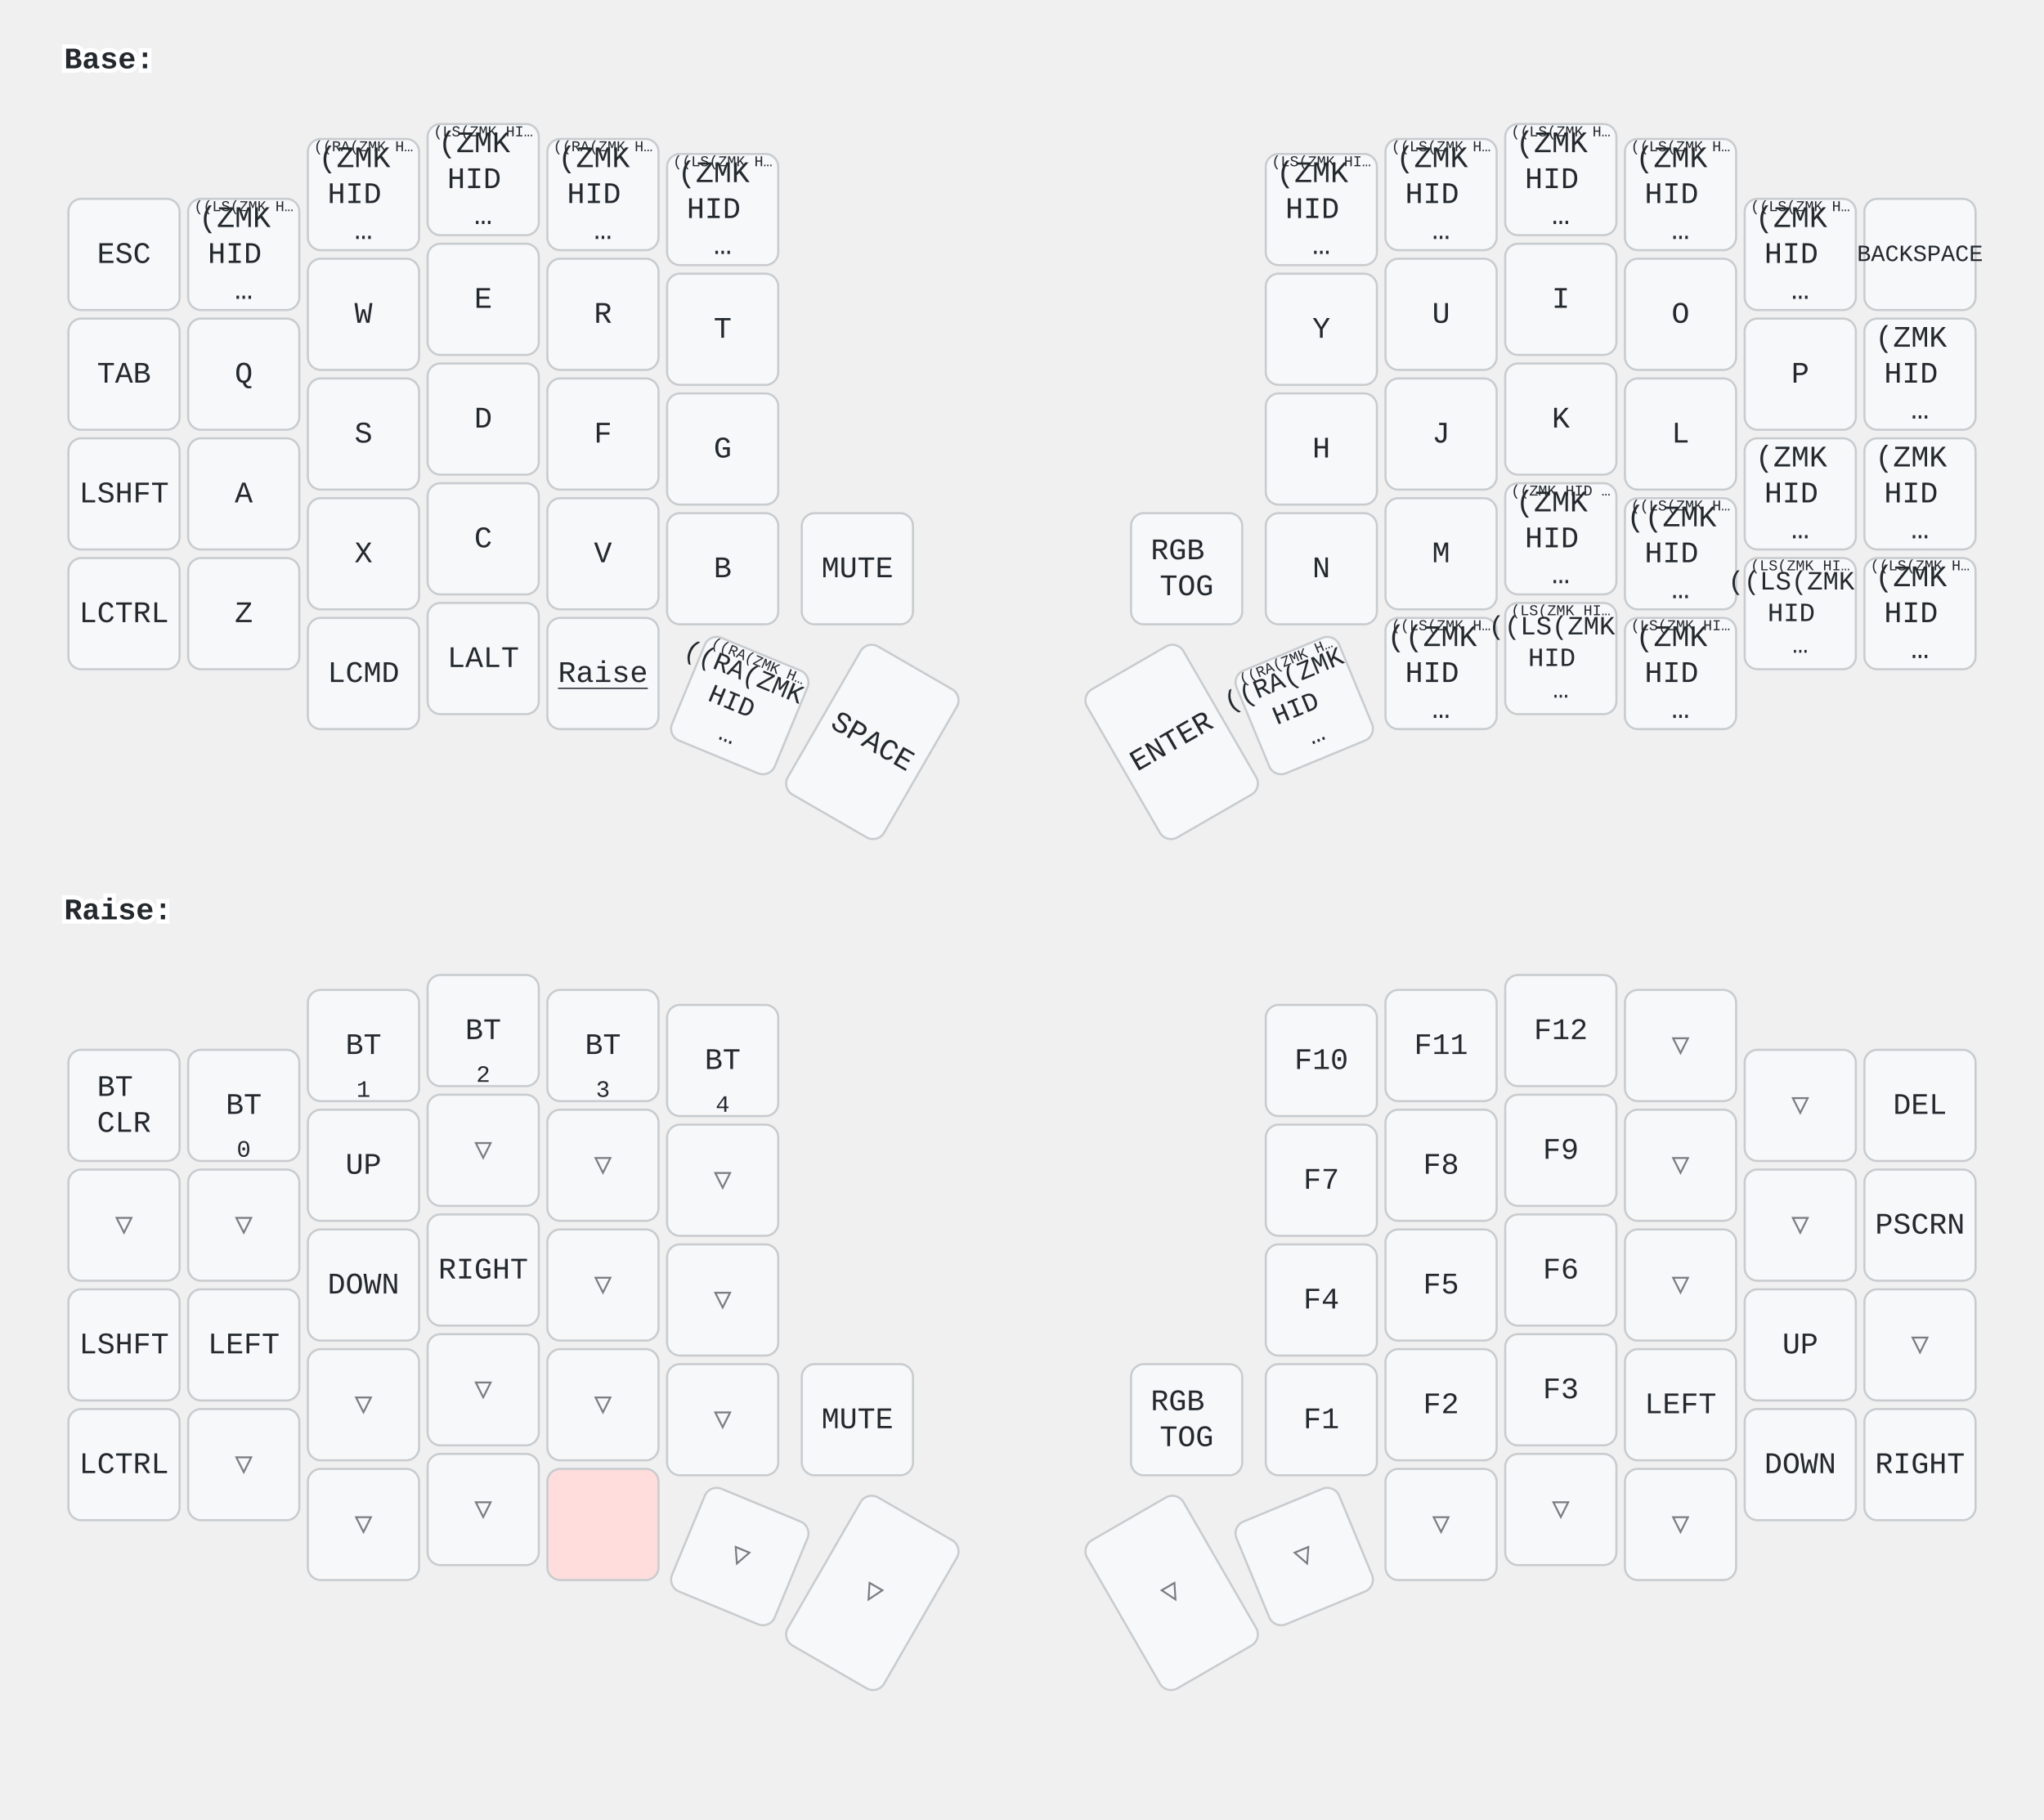
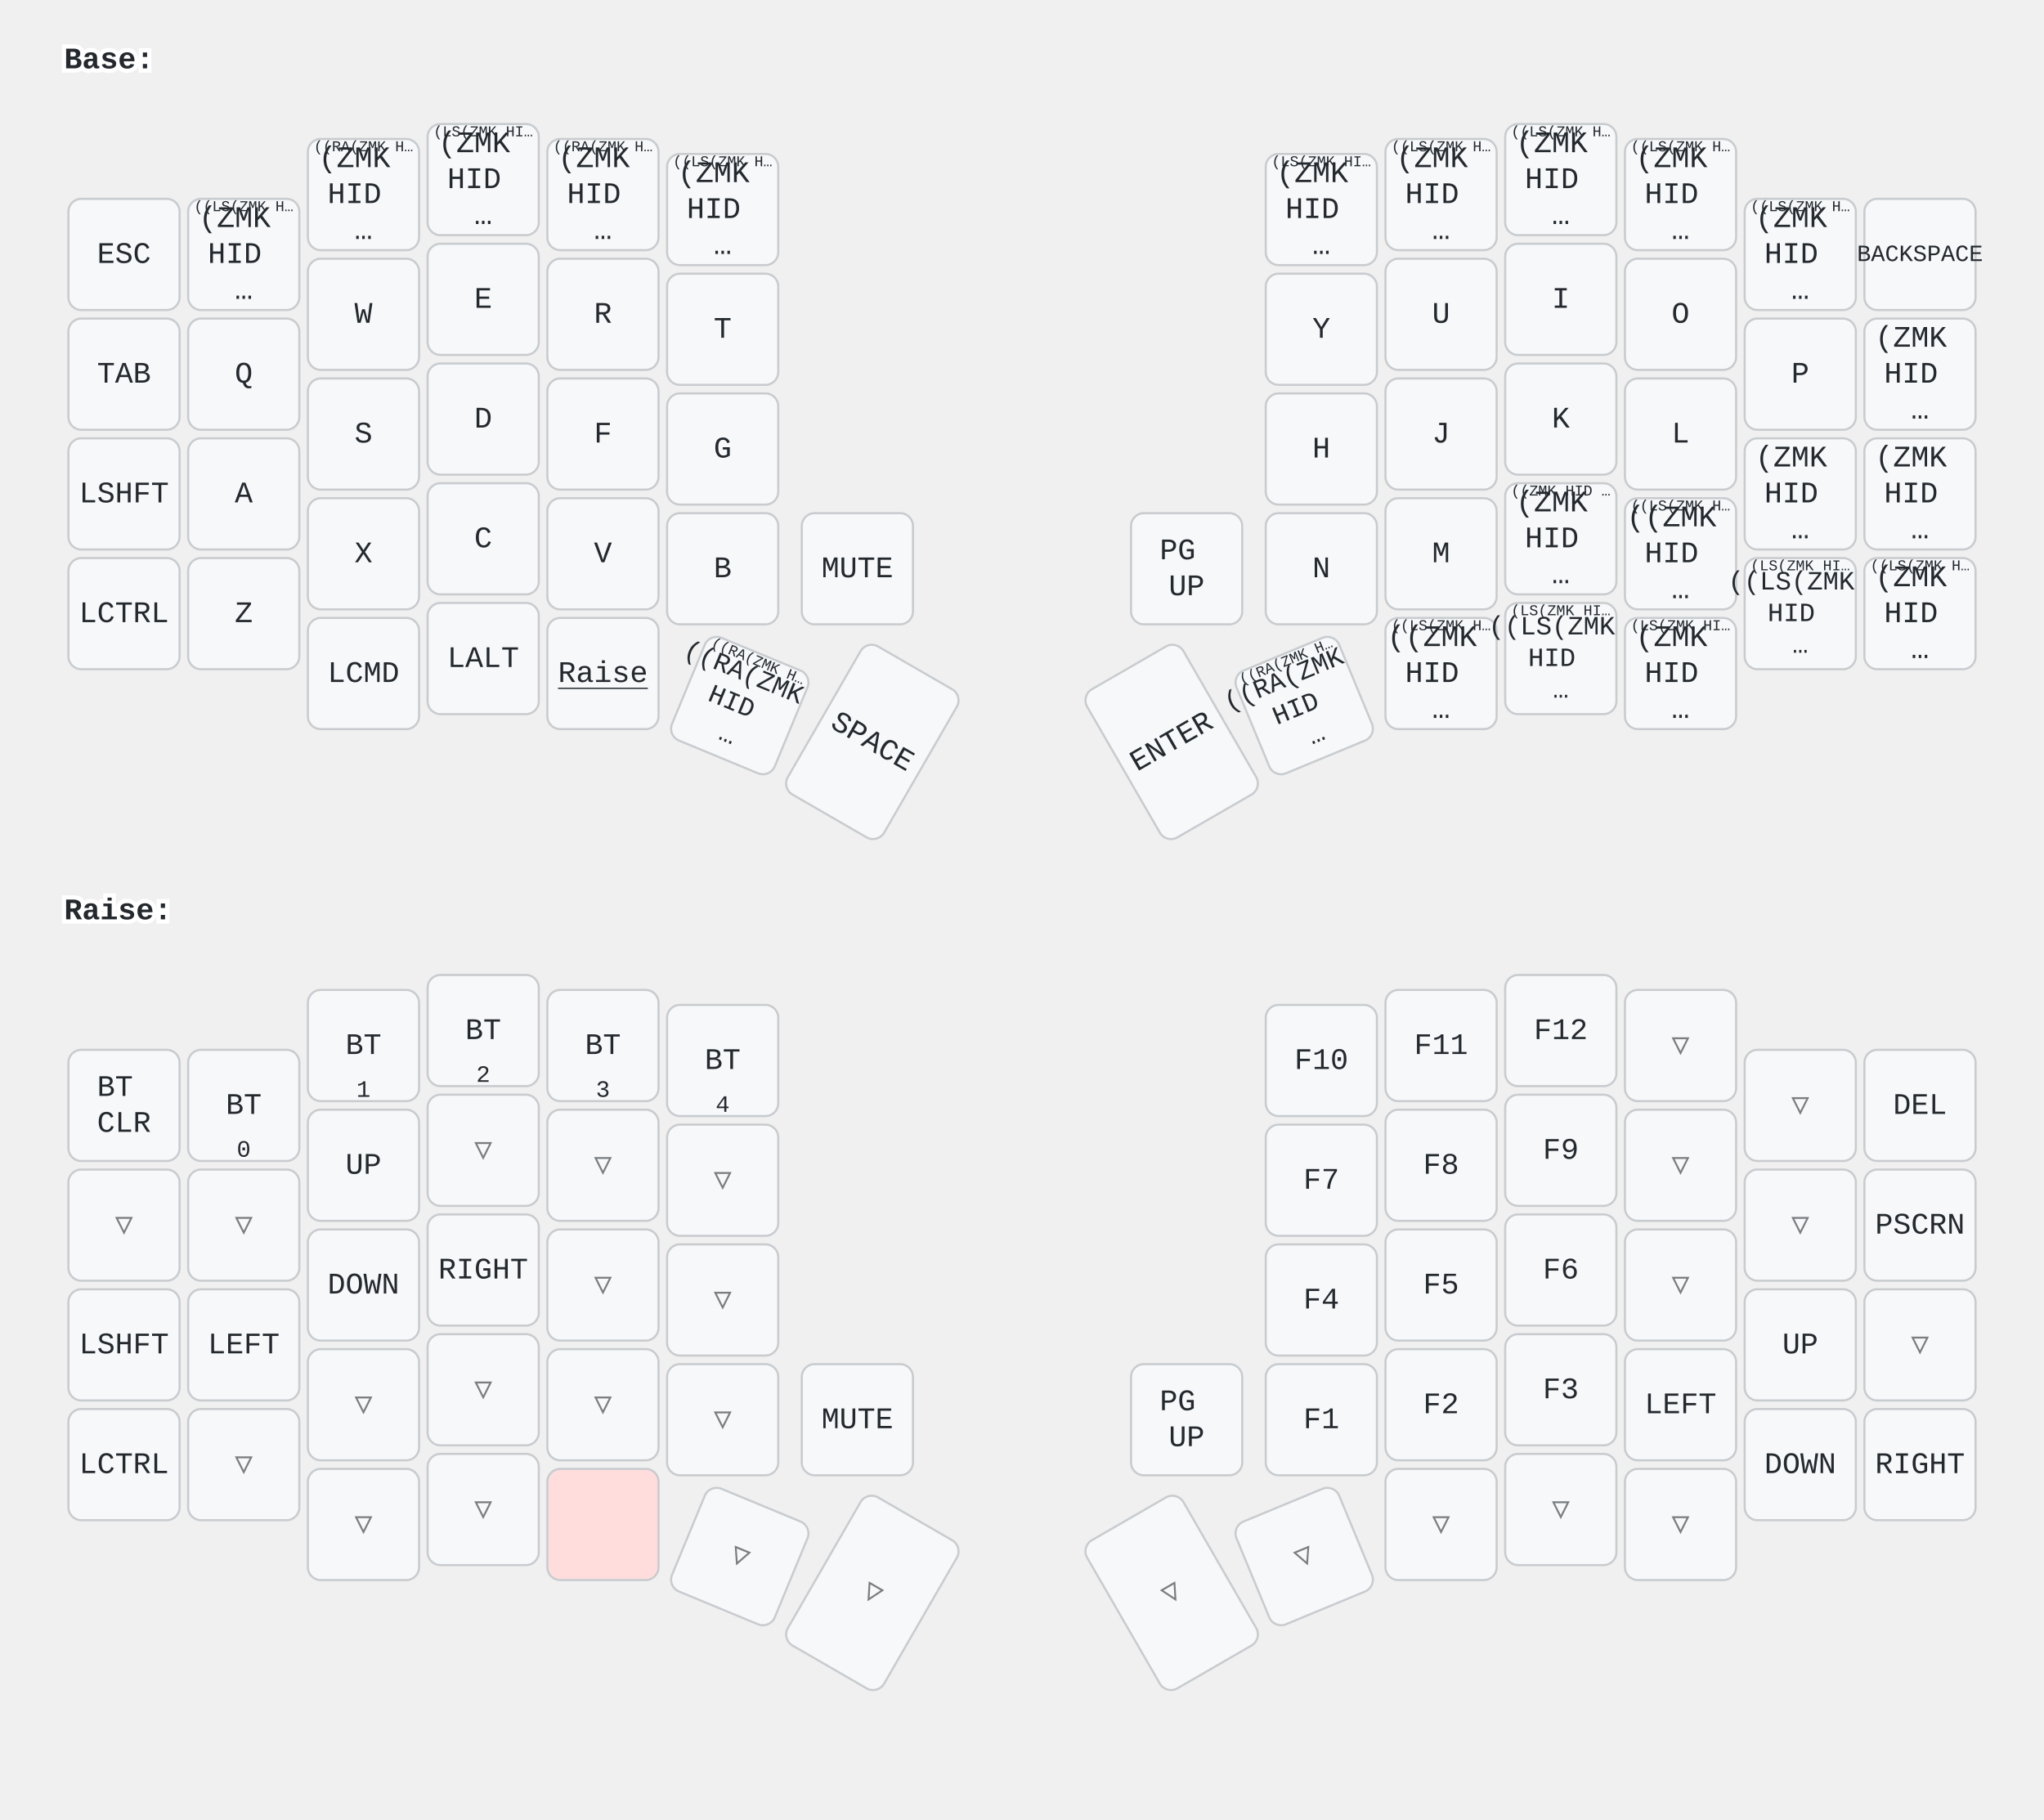
<svg xmlns="http://www.w3.org/2000/svg" width="956" height="851" viewBox="0 0 956 851" class="keymap">
  <style>/* inherit to force styles through use tags */
svg path {
    fill: inherit;
}

/* font and background color specifications */
svg.keymap {
    font-family: SFMono-Regular,Consolas,Liberation Mono,Menlo,monospace;
    font-size: 14px;
    font-kerning: normal;
    text-rendering: optimizeLegibility;
    fill: #24292e;
}

/* default key styling */
rect.key {
    fill: #f6f8fa;
}

rect.key, rect.combo {
    stroke: #c9cccf;
    stroke-width: 1;
}

/* default key side styling, only used is draw_key_sides is set */
rect.side {
    filter: brightness(90%);
}

/* color accent for combo boxes */
rect.combo, rect.combo-separate {
    fill: #cdf;
}

/* color accent for held keys */
rect.held, rect.combo.held {
    fill: #fdd;
}

/* color accent for ghost (optional) keys */
rect.ghost, rect.combo.ghost {
    stroke-dasharray: 4, 4;
    stroke-width: 2;
}

text {
    text-anchor: middle;
    dominant-baseline: middle;
}

/* styling for layer labels */
text.label {
    font-weight: bold;
    text-anchor: start;
    stroke: white;
    stroke-width: 4;
    paint-order: stroke;
}

/* styling for optional footer */
text.footer {
    text-anchor: end;
    dominant-baseline: auto;
    stroke: white;
    stroke-width: 4;
    paint-order: stroke;
}

/* styling for combo tap, and key non-tap label text */
text.combo, text.hold, text.shifted, text.left, text.right {
    font-size: 11px;
}

text.hold {
    text-anchor: middle;
    dominant-baseline: auto;
}

text.shifted {
    text-anchor: middle;
    dominant-baseline: hanging;
}

text.left {
    text-anchor: start;
}

text.right {
    text-anchor: end;
}

text.layer-activator {
    text-decoration: underline;
}

/* styling for hold/shifted label text in combo box */
text.combo.hold, text.combo.shifted, text.combo.left, text.combo.right {
    font-size: 8px;
}

/* lighter symbol for transparent keys */
text.trans {
    fill: #7b7e81;
}

/* styling for combo dendrons */
path.combo {
    stroke-width: 1;
    stroke: gray;
    fill: none;
}

/* Start Tabler Icons Cleanup */
/* cannot use height/width with glyphs */
.icon-tabler &gt; path {
    fill: inherit;
    stroke: inherit;
    stroke-width: 2;
}
/* hide tabler's default box */
.icon-tabler &gt; path[stroke="none"][fill="none"] {
    visibility: hidden;
}
/* End Tabler Icons Cleanup */
</style>
  <g transform="translate(30, 0)" class="layer-Base">
    <text x="0" y="28" class="label" id="Base">Base:</text>
    <g transform="translate(0, 56)">
      <g transform="translate(28, 63)" class="key keypos-0">
        <rect rx="6" ry="6" x="-26" y="-26" width="52" height="52" class="key" />
        <text x="0" y="0" class="key tap">ESC</text>
      </g>
      <g transform="translate(84, 63)" class="key keypos-1">
        <rect rx="6" ry="6" x="-26" y="-26" width="52" height="52" class="key" />
        <text x="0" y="0" class="key tap">
          <tspan x="0" dy="-1.2em">(ZMK</tspan>
          <tspan x="0" dy="1.2em">HID</tspan>
          <tspan x="0" dy="1.2em">…</tspan>
        </text>
        <text x="0" y="-24" class="key shifted">
          <tspan style="font-size: 64%">((LS(ZMK H…</tspan>
        </text>
      </g>
      <g transform="translate(140, 35)" class="key keypos-2">
        <rect rx="6" ry="6" x="-26" y="-26" width="52" height="52" class="key" />
        <text x="0" y="0" class="key tap">
          <tspan x="0" dy="-1.2em">(ZMK</tspan>
          <tspan x="0" dy="1.2em">HID</tspan>
          <tspan x="0" dy="1.2em">…</tspan>
        </text>
        <text x="0" y="-24" class="key shifted">
          <tspan style="font-size: 64%">((RA(ZMK H…</tspan>
        </text>
      </g>
      <g transform="translate(196, 28)" class="key keypos-3">
        <rect rx="6" ry="6" x="-26" y="-26" width="52" height="52" class="key" />
        <text x="0" y="0" class="key tap">
          <tspan x="0" dy="-1.2em">(ZMK</tspan>
          <tspan x="0" dy="1.2em">HID</tspan>
          <tspan x="0" dy="1.2em">…</tspan>
        </text>
        <text x="0" y="-24" class="key shifted">
          <tspan style="font-size: 64%">(LS(ZMK HI…</tspan>
        </text>
      </g>
      <g transform="translate(252, 35)" class="key keypos-4">
        <rect rx="6" ry="6" x="-26" y="-26" width="52" height="52" class="key" />
        <text x="0" y="0" class="key tap">
          <tspan x="0" dy="-1.2em">(ZMK</tspan>
          <tspan x="0" dy="1.2em">HID</tspan>
          <tspan x="0" dy="1.2em">…</tspan>
        </text>
        <text x="0" y="-24" class="key shifted">
          <tspan style="font-size: 64%">((RA(ZMK H…</tspan>
        </text>
      </g>
      <g transform="translate(308, 42)" class="key keypos-5">
        <rect rx="6" ry="6" x="-26" y="-26" width="52" height="52" class="key" />
        <text x="0" y="0" class="key tap">
          <tspan x="0" dy="-1.2em">(ZMK</tspan>
          <tspan x="0" dy="1.2em">HID</tspan>
          <tspan x="0" dy="1.2em">…</tspan>
        </text>
        <text x="0" y="-24" class="key shifted">
          <tspan style="font-size: 64%">((LS(ZMK H…</tspan>
        </text>
      </g>
      <g transform="translate(588, 42)" class="key keypos-6">
        <rect rx="6" ry="6" x="-26" y="-26" width="52" height="52" class="key" />
        <text x="0" y="0" class="key tap">
          <tspan x="0" dy="-1.2em">(ZMK</tspan>
          <tspan x="0" dy="1.2em">HID</tspan>
          <tspan x="0" dy="1.2em">…</tspan>
        </text>
        <text x="0" y="-24" class="key shifted">
          <tspan style="font-size: 64%">(LS(ZMK HI…</tspan>
        </text>
      </g>
      <g transform="translate(644, 35)" class="key keypos-7">
        <rect rx="6" ry="6" x="-26" y="-26" width="52" height="52" class="key" />
        <text x="0" y="0" class="key tap">
          <tspan x="0" dy="-1.2em">(ZMK</tspan>
          <tspan x="0" dy="1.2em">HID</tspan>
          <tspan x="0" dy="1.2em">…</tspan>
        </text>
        <text x="0" y="-24" class="key shifted">
          <tspan style="font-size: 64%">((LS(ZMK H…</tspan>
        </text>
      </g>
      <g transform="translate(700, 28)" class="key keypos-8">
        <rect rx="6" ry="6" x="-26" y="-26" width="52" height="52" class="key" />
        <text x="0" y="0" class="key tap">
          <tspan x="0" dy="-1.2em">(ZMK</tspan>
          <tspan x="0" dy="1.2em">HID</tspan>
          <tspan x="0" dy="1.2em">…</tspan>
        </text>
        <text x="0" y="-24" class="key shifted">
          <tspan style="font-size: 64%">((LS(ZMK H…</tspan>
        </text>
      </g>
      <g transform="translate(756, 35)" class="key keypos-9">
        <rect rx="6" ry="6" x="-26" y="-26" width="52" height="52" class="key" />
        <text x="0" y="0" class="key tap">
          <tspan x="0" dy="-1.2em">(ZMK</tspan>
          <tspan x="0" dy="1.2em">HID</tspan>
          <tspan x="0" dy="1.2em">…</tspan>
        </text>
        <text x="0" y="-24" class="key shifted">
          <tspan style="font-size: 64%">((LS(ZMK H…</tspan>
        </text>
      </g>
      <g transform="translate(812, 63)" class="key keypos-10">
        <rect rx="6" ry="6" x="-26" y="-26" width="52" height="52" class="key" />
        <text x="0" y="0" class="key tap">
          <tspan x="0" dy="-1.2em">(ZMK</tspan>
          <tspan x="0" dy="1.2em">HID</tspan>
          <tspan x="0" dy="1.2em">…</tspan>
        </text>
        <text x="0" y="-24" class="key shifted">
          <tspan style="font-size: 64%">((LS(ZMK H…</tspan>
        </text>
      </g>
      <g transform="translate(868, 63)" class="key keypos-11">
        <rect rx="6" ry="6" x="-26" y="-26" width="52" height="52" class="key" />
        <text x="0" y="0" class="key tap">
          <tspan style="font-size: 78%">BACKSPACE</tspan>
        </text>
      </g>
      <g transform="translate(28, 119)" class="key keypos-12">
        <rect rx="6" ry="6" x="-26" y="-26" width="52" height="52" class="key" />
        <text x="0" y="0" class="key tap">TAB</text>
      </g>
      <g transform="translate(84, 119)" class="key keypos-13">
        <rect rx="6" ry="6" x="-26" y="-26" width="52" height="52" class="key" />
        <text x="0" y="0" class="key tap">Q</text>
      </g>
      <g transform="translate(140, 91)" class="key keypos-14">
        <rect rx="6" ry="6" x="-26" y="-26" width="52" height="52" class="key" />
        <text x="0" y="0" class="key tap">W</text>
      </g>
      <g transform="translate(196, 84)" class="key keypos-15">
        <rect rx="6" ry="6" x="-26" y="-26" width="52" height="52" class="key" />
        <text x="0" y="0" class="key tap">E</text>
      </g>
      <g transform="translate(252, 91)" class="key keypos-16">
        <rect rx="6" ry="6" x="-26" y="-26" width="52" height="52" class="key" />
        <text x="0" y="0" class="key tap">R</text>
      </g>
      <g transform="translate(308, 98)" class="key keypos-17">
        <rect rx="6" ry="6" x="-26" y="-26" width="52" height="52" class="key" />
        <text x="0" y="0" class="key tap">T</text>
      </g>
      <g transform="translate(588, 98)" class="key keypos-18">
        <rect rx="6" ry="6" x="-26" y="-26" width="52" height="52" class="key" />
        <text x="0" y="0" class="key tap">Y</text>
      </g>
      <g transform="translate(644, 91)" class="key keypos-19">
        <rect rx="6" ry="6" x="-26" y="-26" width="52" height="52" class="key" />
        <text x="0" y="0" class="key tap">U</text>
      </g>
      <g transform="translate(700, 84)" class="key keypos-20">
        <rect rx="6" ry="6" x="-26" y="-26" width="52" height="52" class="key" />
        <text x="0" y="0" class="key tap">I</text>
      </g>
      <g transform="translate(756, 91)" class="key keypos-21">
        <rect rx="6" ry="6" x="-26" y="-26" width="52" height="52" class="key" />
        <text x="0" y="0" class="key tap">O</text>
      </g>
      <g transform="translate(812, 119)" class="key keypos-22">
        <rect rx="6" ry="6" x="-26" y="-26" width="52" height="52" class="key" />
        <text x="0" y="0" class="key tap">P</text>
      </g>
      <g transform="translate(868, 119)" class="key keypos-23">
        <rect rx="6" ry="6" x="-26" y="-26" width="52" height="52" class="key" />
        <text x="0" y="0" class="key tap">
          <tspan x="0" dy="-1.2em">(ZMK</tspan>
          <tspan x="0" dy="1.2em">HID</tspan>
          <tspan x="0" dy="1.2em">…</tspan>
        </text>
      </g>
      <g transform="translate(28, 175)" class="key keypos-24">
        <rect rx="6" ry="6" x="-26" y="-26" width="52" height="52" class="key" />
        <text x="0" y="0" class="key tap">LSHFT</text>
      </g>
      <g transform="translate(84, 175)" class="key keypos-25">
        <rect rx="6" ry="6" x="-26" y="-26" width="52" height="52" class="key" />
        <text x="0" y="0" class="key tap">A</text>
      </g>
      <g transform="translate(140, 147)" class="key keypos-26">
        <rect rx="6" ry="6" x="-26" y="-26" width="52" height="52" class="key" />
        <text x="0" y="0" class="key tap">S</text>
      </g>
      <g transform="translate(196, 140)" class="key keypos-27">
        <rect rx="6" ry="6" x="-26" y="-26" width="52" height="52" class="key" />
        <text x="0" y="0" class="key tap">D</text>
      </g>
      <g transform="translate(252, 147)" class="key keypos-28">
        <rect rx="6" ry="6" x="-26" y="-26" width="52" height="52" class="key" />
        <text x="0" y="0" class="key tap">F</text>
      </g>
      <g transform="translate(308, 154)" class="key keypos-29">
        <rect rx="6" ry="6" x="-26" y="-26" width="52" height="52" class="key" />
        <text x="0" y="0" class="key tap">G</text>
      </g>
      <g transform="translate(588, 154)" class="key keypos-30">
        <rect rx="6" ry="6" x="-26" y="-26" width="52" height="52" class="key" />
        <text x="0" y="0" class="key tap">H</text>
      </g>
      <g transform="translate(644, 147)" class="key keypos-31">
        <rect rx="6" ry="6" x="-26" y="-26" width="52" height="52" class="key" />
        <text x="0" y="0" class="key tap">J</text>
      </g>
      <g transform="translate(700, 140)" class="key keypos-32">
        <rect rx="6" ry="6" x="-26" y="-26" width="52" height="52" class="key" />
        <text x="0" y="0" class="key tap">K</text>
      </g>
      <g transform="translate(756, 147)" class="key keypos-33">
        <rect rx="6" ry="6" x="-26" y="-26" width="52" height="52" class="key" />
        <text x="0" y="0" class="key tap">L</text>
      </g>
      <g transform="translate(812, 175)" class="key keypos-34">
        <rect rx="6" ry="6" x="-26" y="-26" width="52" height="52" class="key" />
        <text x="0" y="0" class="key tap">
          <tspan x="0" dy="-1.2em">(ZMK</tspan>
          <tspan x="0" dy="1.2em">HID</tspan>
          <tspan x="0" dy="1.2em">…</tspan>
        </text>
      </g>
      <g transform="translate(868, 175)" class="key keypos-35">
        <rect rx="6" ry="6" x="-26" y="-26" width="52" height="52" class="key" />
        <text x="0" y="0" class="key tap">
          <tspan x="0" dy="-1.2em">(ZMK</tspan>
          <tspan x="0" dy="1.2em">HID</tspan>
          <tspan x="0" dy="1.2em">…</tspan>
        </text>
      </g>
      <g transform="translate(28, 231)" class="key keypos-36">
        <rect rx="6" ry="6" x="-26" y="-26" width="52" height="52" class="key" />
        <text x="0" y="0" class="key tap">LCTRL</text>
      </g>
      <g transform="translate(84, 231)" class="key keypos-37">
        <rect rx="6" ry="6" x="-26" y="-26" width="52" height="52" class="key" />
        <text x="0" y="0" class="key tap">Z</text>
      </g>
      <g transform="translate(140, 203)" class="key keypos-38">
        <rect rx="6" ry="6" x="-26" y="-26" width="52" height="52" class="key" />
        <text x="0" y="0" class="key tap">X</text>
      </g>
      <g transform="translate(196, 196)" class="key keypos-39">
        <rect rx="6" ry="6" x="-26" y="-26" width="52" height="52" class="key" />
        <text x="0" y="0" class="key tap">C</text>
      </g>
      <g transform="translate(252, 203)" class="key keypos-40">
        <rect rx="6" ry="6" x="-26" y="-26" width="52" height="52" class="key" />
        <text x="0" y="0" class="key tap">V</text>
      </g>
      <g transform="translate(308, 210)" class="key keypos-41">
        <rect rx="6" ry="6" x="-26" y="-26" width="52" height="52" class="key" />
        <text x="0" y="0" class="key tap">B</text>
      </g>
      <g transform="translate(371, 210)" class="key keypos-42">
        <rect rx="6" ry="6" x="-26" y="-26" width="52" height="52" class="key" />
        <text x="0" y="0" class="key tap">MUTE</text>
      </g>
      <g transform="translate(525, 210)" class="key keypos-43">
        <rect rx="6" ry="6" x="-26" y="-26" width="52" height="52" class="key" />
        <text x="0" y="0" class="key tap">
-           <tspan x="0" dy="-0.6em">RGB</tspan>
-           <tspan x="0" dy="1.2em">TOG</tspan>
+           <tspan x="0" dy="-0.6em">PG</tspan>
+           <tspan x="0" dy="1.2em">UP</tspan>
        </text>
      </g>
      <g transform="translate(588, 210)" class="key keypos-44">
        <rect rx="6" ry="6" x="-26" y="-26" width="52" height="52" class="key" />
        <text x="0" y="0" class="key tap">N</text>
      </g>
      <g transform="translate(644, 203)" class="key keypos-45">
        <rect rx="6" ry="6" x="-26" y="-26" width="52" height="52" class="key" />
        <text x="0" y="0" class="key tap">M</text>
      </g>
      <g transform="translate(700, 196)" class="key keypos-46">
        <rect rx="6" ry="6" x="-26" y="-26" width="52" height="52" class="key" />
        <text x="0" y="0" class="key tap">
          <tspan x="0" dy="-1.2em">(ZMK</tspan>
          <tspan x="0" dy="1.2em">HID</tspan>
          <tspan x="0" dy="1.2em">…</tspan>
        </text>
        <text x="0" y="-24" class="key shifted">
          <tspan style="font-size: 64%">((ZMK HID …</tspan>
        </text>
      </g>
      <g transform="translate(756, 203)" class="key keypos-47">
        <rect rx="6" ry="6" x="-26" y="-26" width="52" height="52" class="key" />
        <text x="0" y="0" class="key tap">
          <tspan x="0" dy="-1.2em">((ZMK</tspan>
          <tspan x="0" dy="1.2em">HID</tspan>
          <tspan x="0" dy="1.2em">…</tspan>
        </text>
        <text x="0" y="-24" class="key shifted">
          <tspan style="font-size: 64%">((LS(ZMK H…</tspan>
        </text>
      </g>
      <g transform="translate(812, 231)" class="key keypos-48">
        <rect rx="6" ry="6" x="-26" y="-26" width="52" height="52" class="key" />
        <text x="0" y="0" class="key tap">
          <tspan x="0" dy="-1.2em" style="font-size: 88%">((LS(ZMK</tspan>
          <tspan x="0" dy="1.2em" style="font-size: 88%">HID</tspan>
          <tspan x="0" dy="1.2em" style="font-size: 88%">…</tspan>
        </text>
        <text x="0" y="-24" class="key shifted">
          <tspan style="font-size: 64%">(LS(ZMK HI…</tspan>
        </text>
      </g>
      <g transform="translate(868, 231)" class="key keypos-49">
        <rect rx="6" ry="6" x="-26" y="-26" width="52" height="52" class="key" />
        <text x="0" y="0" class="key tap">
          <tspan x="0" dy="-1.2em">(ZMK</tspan>
          <tspan x="0" dy="1.2em">HID</tspan>
          <tspan x="0" dy="1.2em">…</tspan>
        </text>
        <text x="0" y="-24" class="key shifted">
          <tspan style="font-size: 64%">((LS(ZMK H…</tspan>
        </text>
      </g>
      <g transform="translate(140, 259)" class="key keypos-50">
        <rect rx="6" ry="6" x="-26" y="-26" width="52" height="52" class="key" />
        <text x="0" y="0" class="key tap">LCMD</text>
      </g>
      <g transform="translate(196, 252)" class="key keypos-51">
        <rect rx="6" ry="6" x="-26" y="-26" width="52" height="52" class="key" />
        <text x="0" y="0" class="key tap">LALT</text>
      </g>
      <g transform="translate(252, 259)" class="key keypos-52">
        <rect rx="6" ry="6" x="-26" y="-26" width="52" height="52" class="key" />
        <a href="#Raise">
          <text x="0" y="0" class="key tap layer-activator">Raise</text>
        </a>
      </g>
      <g transform="translate(316, 274) rotate(22.5)" class="key keypos-53">
        <rect rx="6" ry="6" x="-26" y="-26" width="52" height="52" class="key" />
        <text x="0" y="0" class="key tap">
          <tspan x="0" dy="-1.2em" style="font-size: 88%">((RA(ZMK</tspan>
          <tspan x="0" dy="1.2em" style="font-size: 88%">HID</tspan>
          <tspan x="0" dy="1.2em" style="font-size: 88%">…</tspan>
        </text>
        <text x="0" y="-24" class="key shifted">
          <tspan style="font-size: 64%">((RA(ZMK H…</tspan>
        </text>
      </g>
      <g transform="translate(378, 291) rotate(30.0)" class="key keypos-54">
        <rect rx="6" ry="6" x="-26" y="-40" width="52" height="80" class="key" />
        <text x="0" y="0" class="key tap">SPACE</text>
      </g>
      <g transform="translate(518, 291) rotate(-30.0)" class="key keypos-55">
        <rect rx="6" ry="6" x="-26" y="-40" width="52" height="80" class="key" />
        <text x="0" y="0" class="key tap">ENTER</text>
      </g>
      <g transform="translate(580, 274) rotate(-22.5)" class="key keypos-56">
        <rect rx="6" ry="6" x="-26" y="-26" width="52" height="52" class="key" />
        <text x="0" y="0" class="key tap">
          <tspan x="0" dy="-1.2em" style="font-size: 88%">((RA(ZMK</tspan>
          <tspan x="0" dy="1.2em" style="font-size: 88%">HID</tspan>
          <tspan x="0" dy="1.2em" style="font-size: 88%">…</tspan>
        </text>
        <text x="0" y="-24" class="key shifted">
          <tspan style="font-size: 64%">((RA(ZMK H…</tspan>
        </text>
      </g>
      <g transform="translate(644, 259)" class="key keypos-57">
        <rect rx="6" ry="6" x="-26" y="-26" width="52" height="52" class="key" />
        <text x="0" y="0" class="key tap">
          <tspan x="0" dy="-1.2em">((ZMK</tspan>
          <tspan x="0" dy="1.2em">HID</tspan>
          <tspan x="0" dy="1.2em">…</tspan>
        </text>
        <text x="0" y="-24" class="key shifted">
          <tspan style="font-size: 64%">((LS(ZMK H…</tspan>
        </text>
      </g>
      <g transform="translate(700, 252)" class="key keypos-58">
        <rect rx="6" ry="6" x="-26" y="-26" width="52" height="52" class="key" />
        <text x="0" y="0" class="key tap">
          <tspan x="0" dy="-1.2em" style="font-size: 88%">((LS(ZMK</tspan>
          <tspan x="0" dy="1.2em" style="font-size: 88%">HID</tspan>
          <tspan x="0" dy="1.2em" style="font-size: 88%">…</tspan>
        </text>
        <text x="0" y="-24" class="key shifted">
          <tspan style="font-size: 64%">(LS(ZMK HI…</tspan>
        </text>
      </g>
      <g transform="translate(756, 259)" class="key keypos-59">
        <rect rx="6" ry="6" x="-26" y="-26" width="52" height="52" class="key" />
        <text x="0" y="0" class="key tap">
          <tspan x="0" dy="-1.2em">(ZMK</tspan>
          <tspan x="0" dy="1.2em">HID</tspan>
          <tspan x="0" dy="1.2em">…</tspan>
        </text>
        <text x="0" y="-24" class="key shifted">
          <tspan style="font-size: 64%">(LS(ZMK HI…</tspan>
        </text>
      </g>
    </g>
  </g>
  <g transform="translate(30, 398)" class="layer-Raise">
    <text x="0" y="28" class="label" id="Raise">Raise:</text>
    <g transform="translate(0, 56)">
      <g transform="translate(28, 63)" class="key keypos-0">
        <rect rx="6" ry="6" x="-26" y="-26" width="52" height="52" class="key" />
        <text x="0" y="0" class="key tap">
          <tspan x="0" dy="-0.6em">BT</tspan>
          <tspan x="0" dy="1.2em">CLR</tspan>
        </text>
      </g>
      <g transform="translate(84, 63)" class="key keypos-1">
        <rect rx="6" ry="6" x="-26" y="-26" width="52" height="52" class="key" />
        <text x="0" y="0" class="key tap">BT</text>
        <text x="0" y="24" class="key hold">0</text>
      </g>
      <g transform="translate(140, 35)" class="key keypos-2">
        <rect rx="6" ry="6" x="-26" y="-26" width="52" height="52" class="key" />
        <text x="0" y="0" class="key tap">BT</text>
        <text x="0" y="24" class="key hold">1</text>
      </g>
      <g transform="translate(196, 28)" class="key keypos-3">
        <rect rx="6" ry="6" x="-26" y="-26" width="52" height="52" class="key" />
        <text x="0" y="0" class="key tap">BT</text>
        <text x="0" y="24" class="key hold">2</text>
      </g>
      <g transform="translate(252, 35)" class="key keypos-4">
        <rect rx="6" ry="6" x="-26" y="-26" width="52" height="52" class="key" />
        <text x="0" y="0" class="key tap">BT</text>
        <text x="0" y="24" class="key hold">3</text>
      </g>
      <g transform="translate(308, 42)" class="key keypos-5">
        <rect rx="6" ry="6" x="-26" y="-26" width="52" height="52" class="key" />
        <text x="0" y="0" class="key tap">BT</text>
        <text x="0" y="24" class="key hold">4</text>
      </g>
      <g transform="translate(588, 42)" class="key keypos-6">
        <rect rx="6" ry="6" x="-26" y="-26" width="52" height="52" class="key" />
        <text x="0" y="0" class="key tap">F10</text>
      </g>
      <g transform="translate(644, 35)" class="key keypos-7">
        <rect rx="6" ry="6" x="-26" y="-26" width="52" height="52" class="key" />
        <text x="0" y="0" class="key tap">F11</text>
      </g>
      <g transform="translate(700, 28)" class="key keypos-8">
        <rect rx="6" ry="6" x="-26" y="-26" width="52" height="52" class="key" />
        <text x="0" y="0" class="key tap">F12</text>
      </g>
      <g transform="translate(756, 35)" class="key trans keypos-9">
        <rect rx="6" ry="6" x="-26" y="-26" width="52" height="52" class="key trans" />
        <text x="0" y="0" class="key trans tap">▽</text>
      </g>
      <g transform="translate(812, 63)" class="key trans keypos-10">
        <rect rx="6" ry="6" x="-26" y="-26" width="52" height="52" class="key trans" />
        <text x="0" y="0" class="key trans tap">▽</text>
      </g>
      <g transform="translate(868, 63)" class="key keypos-11">
        <rect rx="6" ry="6" x="-26" y="-26" width="52" height="52" class="key" />
        <text x="0" y="0" class="key tap">DEL</text>
      </g>
      <g transform="translate(28, 119)" class="key trans keypos-12">
        <rect rx="6" ry="6" x="-26" y="-26" width="52" height="52" class="key trans" />
        <text x="0" y="0" class="key trans tap">▽</text>
      </g>
      <g transform="translate(84, 119)" class="key trans keypos-13">
        <rect rx="6" ry="6" x="-26" y="-26" width="52" height="52" class="key trans" />
        <text x="0" y="0" class="key trans tap">▽</text>
      </g>
      <g transform="translate(140, 91)" class="key keypos-14">
        <rect rx="6" ry="6" x="-26" y="-26" width="52" height="52" class="key" />
        <text x="0" y="0" class="key tap">UP</text>
      </g>
      <g transform="translate(196, 84)" class="key trans keypos-15">
        <rect rx="6" ry="6" x="-26" y="-26" width="52" height="52" class="key trans" />
        <text x="0" y="0" class="key trans tap">▽</text>
      </g>
      <g transform="translate(252, 91)" class="key trans keypos-16">
        <rect rx="6" ry="6" x="-26" y="-26" width="52" height="52" class="key trans" />
        <text x="0" y="0" class="key trans tap">▽</text>
      </g>
      <g transform="translate(308, 98)" class="key trans keypos-17">
        <rect rx="6" ry="6" x="-26" y="-26" width="52" height="52" class="key trans" />
        <text x="0" y="0" class="key trans tap">▽</text>
      </g>
      <g transform="translate(588, 98)" class="key keypos-18">
        <rect rx="6" ry="6" x="-26" y="-26" width="52" height="52" class="key" />
        <text x="0" y="0" class="key tap">F7</text>
      </g>
      <g transform="translate(644, 91)" class="key keypos-19">
        <rect rx="6" ry="6" x="-26" y="-26" width="52" height="52" class="key" />
        <text x="0" y="0" class="key tap">F8</text>
      </g>
      <g transform="translate(700, 84)" class="key keypos-20">
        <rect rx="6" ry="6" x="-26" y="-26" width="52" height="52" class="key" />
        <text x="0" y="0" class="key tap">F9</text>
      </g>
      <g transform="translate(756, 91)" class="key trans keypos-21">
        <rect rx="6" ry="6" x="-26" y="-26" width="52" height="52" class="key trans" />
        <text x="0" y="0" class="key trans tap">▽</text>
      </g>
      <g transform="translate(812, 119)" class="key trans keypos-22">
        <rect rx="6" ry="6" x="-26" y="-26" width="52" height="52" class="key trans" />
        <text x="0" y="0" class="key trans tap">▽</text>
      </g>
      <g transform="translate(868, 119)" class="key keypos-23">
        <rect rx="6" ry="6" x="-26" y="-26" width="52" height="52" class="key" />
        <text x="0" y="0" class="key tap">PSCRN</text>
      </g>
      <g transform="translate(28, 175)" class="key keypos-24">
        <rect rx="6" ry="6" x="-26" y="-26" width="52" height="52" class="key" />
        <text x="0" y="0" class="key tap">LSHFT</text>
      </g>
      <g transform="translate(84, 175)" class="key keypos-25">
        <rect rx="6" ry="6" x="-26" y="-26" width="52" height="52" class="key" />
        <text x="0" y="0" class="key tap">LEFT</text>
      </g>
      <g transform="translate(140, 147)" class="key keypos-26">
        <rect rx="6" ry="6" x="-26" y="-26" width="52" height="52" class="key" />
        <text x="0" y="0" class="key tap">DOWN</text>
      </g>
      <g transform="translate(196, 140)" class="key keypos-27">
        <rect rx="6" ry="6" x="-26" y="-26" width="52" height="52" class="key" />
        <text x="0" y="0" class="key tap">RIGHT</text>
      </g>
      <g transform="translate(252, 147)" class="key trans keypos-28">
        <rect rx="6" ry="6" x="-26" y="-26" width="52" height="52" class="key trans" />
        <text x="0" y="0" class="key trans tap">▽</text>
      </g>
      <g transform="translate(308, 154)" class="key trans keypos-29">
        <rect rx="6" ry="6" x="-26" y="-26" width="52" height="52" class="key trans" />
        <text x="0" y="0" class="key trans tap">▽</text>
      </g>
      <g transform="translate(588, 154)" class="key keypos-30">
        <rect rx="6" ry="6" x="-26" y="-26" width="52" height="52" class="key" />
        <text x="0" y="0" class="key tap">F4</text>
      </g>
      <g transform="translate(644, 147)" class="key keypos-31">
        <rect rx="6" ry="6" x="-26" y="-26" width="52" height="52" class="key" />
        <text x="0" y="0" class="key tap">F5</text>
      </g>
      <g transform="translate(700, 140)" class="key keypos-32">
        <rect rx="6" ry="6" x="-26" y="-26" width="52" height="52" class="key" />
        <text x="0" y="0" class="key tap">F6</text>
      </g>
      <g transform="translate(756, 147)" class="key trans keypos-33">
        <rect rx="6" ry="6" x="-26" y="-26" width="52" height="52" class="key trans" />
        <text x="0" y="0" class="key trans tap">▽</text>
      </g>
      <g transform="translate(812, 175)" class="key keypos-34">
        <rect rx="6" ry="6" x="-26" y="-26" width="52" height="52" class="key" />
        <text x="0" y="0" class="key tap">UP</text>
      </g>
      <g transform="translate(868, 175)" class="key trans keypos-35">
        <rect rx="6" ry="6" x="-26" y="-26" width="52" height="52" class="key trans" />
        <text x="0" y="0" class="key trans tap">▽</text>
      </g>
      <g transform="translate(28, 231)" class="key keypos-36">
        <rect rx="6" ry="6" x="-26" y="-26" width="52" height="52" class="key" />
        <text x="0" y="0" class="key tap">LCTRL</text>
      </g>
      <g transform="translate(84, 231)" class="key trans keypos-37">
        <rect rx="6" ry="6" x="-26" y="-26" width="52" height="52" class="key trans" />
        <text x="0" y="0" class="key trans tap">▽</text>
      </g>
      <g transform="translate(140, 203)" class="key trans keypos-38">
        <rect rx="6" ry="6" x="-26" y="-26" width="52" height="52" class="key trans" />
        <text x="0" y="0" class="key trans tap">▽</text>
      </g>
      <g transform="translate(196, 196)" class="key trans keypos-39">
        <rect rx="6" ry="6" x="-26" y="-26" width="52" height="52" class="key trans" />
        <text x="0" y="0" class="key trans tap">▽</text>
      </g>
      <g transform="translate(252, 203)" class="key trans keypos-40">
        <rect rx="6" ry="6" x="-26" y="-26" width="52" height="52" class="key trans" />
        <text x="0" y="0" class="key trans tap">▽</text>
      </g>
      <g transform="translate(308, 210)" class="key trans keypos-41">
        <rect rx="6" ry="6" x="-26" y="-26" width="52" height="52" class="key trans" />
        <text x="0" y="0" class="key trans tap">▽</text>
      </g>
      <g transform="translate(371, 210)" class="key keypos-42">
        <rect rx="6" ry="6" x="-26" y="-26" width="52" height="52" class="key" />
        <text x="0" y="0" class="key tap">MUTE</text>
      </g>
      <g transform="translate(525, 210)" class="key keypos-43">
        <rect rx="6" ry="6" x="-26" y="-26" width="52" height="52" class="key" />
        <text x="0" y="0" class="key tap">
-           <tspan x="0" dy="-0.6em">RGB</tspan>
-           <tspan x="0" dy="1.2em">TOG</tspan>
+           <tspan x="0" dy="-0.6em">PG</tspan>
+           <tspan x="0" dy="1.2em">UP</tspan>
        </text>
      </g>
      <g transform="translate(588, 210)" class="key keypos-44">
        <rect rx="6" ry="6" x="-26" y="-26" width="52" height="52" class="key" />
        <text x="0" y="0" class="key tap">F1</text>
      </g>
      <g transform="translate(644, 203)" class="key keypos-45">
        <rect rx="6" ry="6" x="-26" y="-26" width="52" height="52" class="key" />
        <text x="0" y="0" class="key tap">F2</text>
      </g>
      <g transform="translate(700, 196)" class="key keypos-46">
        <rect rx="6" ry="6" x="-26" y="-26" width="52" height="52" class="key" />
        <text x="0" y="0" class="key tap">F3</text>
      </g>
      <g transform="translate(756, 203)" class="key keypos-47">
        <rect rx="6" ry="6" x="-26" y="-26" width="52" height="52" class="key" />
        <text x="0" y="0" class="key tap">LEFT</text>
      </g>
      <g transform="translate(812, 231)" class="key keypos-48">
        <rect rx="6" ry="6" x="-26" y="-26" width="52" height="52" class="key" />
        <text x="0" y="0" class="key tap">DOWN</text>
      </g>
      <g transform="translate(868, 231)" class="key keypos-49">
        <rect rx="6" ry="6" x="-26" y="-26" width="52" height="52" class="key" />
        <text x="0" y="0" class="key tap">RIGHT</text>
      </g>
      <g transform="translate(140, 259)" class="key trans keypos-50">
        <rect rx="6" ry="6" x="-26" y="-26" width="52" height="52" class="key trans" />
        <text x="0" y="0" class="key trans tap">▽</text>
      </g>
      <g transform="translate(196, 252)" class="key trans keypos-51">
        <rect rx="6" ry="6" x="-26" y="-26" width="52" height="52" class="key trans" />
        <text x="0" y="0" class="key trans tap">▽</text>
      </g>
      <g transform="translate(252, 259)" class="key held keypos-52">
        <rect rx="6" ry="6" x="-26" y="-26" width="52" height="52" class="key held" />
      </g>
      <g transform="translate(316, 274) rotate(22.5)" class="key trans keypos-53">
        <rect rx="6" ry="6" x="-26" y="-26" width="52" height="52" class="key trans" />
        <text x="0" y="0" class="key trans tap">▽</text>
      </g>
      <g transform="translate(378, 291) rotate(30.0)" class="key trans keypos-54">
        <rect rx="6" ry="6" x="-26" y="-40" width="52" height="80" class="key trans" />
        <text x="0" y="0" class="key trans tap">▽</text>
      </g>
      <g transform="translate(518, 291) rotate(-30.0)" class="key trans keypos-55">
        <rect rx="6" ry="6" x="-26" y="-40" width="52" height="80" class="key trans" />
        <text x="0" y="0" class="key trans tap">▽</text>
      </g>
      <g transform="translate(580, 274) rotate(-22.5)" class="key trans keypos-56">
        <rect rx="6" ry="6" x="-26" y="-26" width="52" height="52" class="key trans" />
        <text x="0" y="0" class="key trans tap">▽</text>
      </g>
      <g transform="translate(644, 259)" class="key trans keypos-57">
        <rect rx="6" ry="6" x="-26" y="-26" width="52" height="52" class="key trans" />
        <text x="0" y="0" class="key trans tap">▽</text>
      </g>
      <g transform="translate(700, 252)" class="key trans keypos-58">
        <rect rx="6" ry="6" x="-26" y="-26" width="52" height="52" class="key trans" />
        <text x="0" y="0" class="key trans tap">▽</text>
      </g>
      <g transform="translate(756, 259)" class="key trans keypos-59">
        <rect rx="6" ry="6" x="-26" y="-26" width="52" height="52" class="key trans" />
        <text x="0" y="0" class="key trans tap">▽</text>
      </g>
    </g>
  </g>
</svg>
